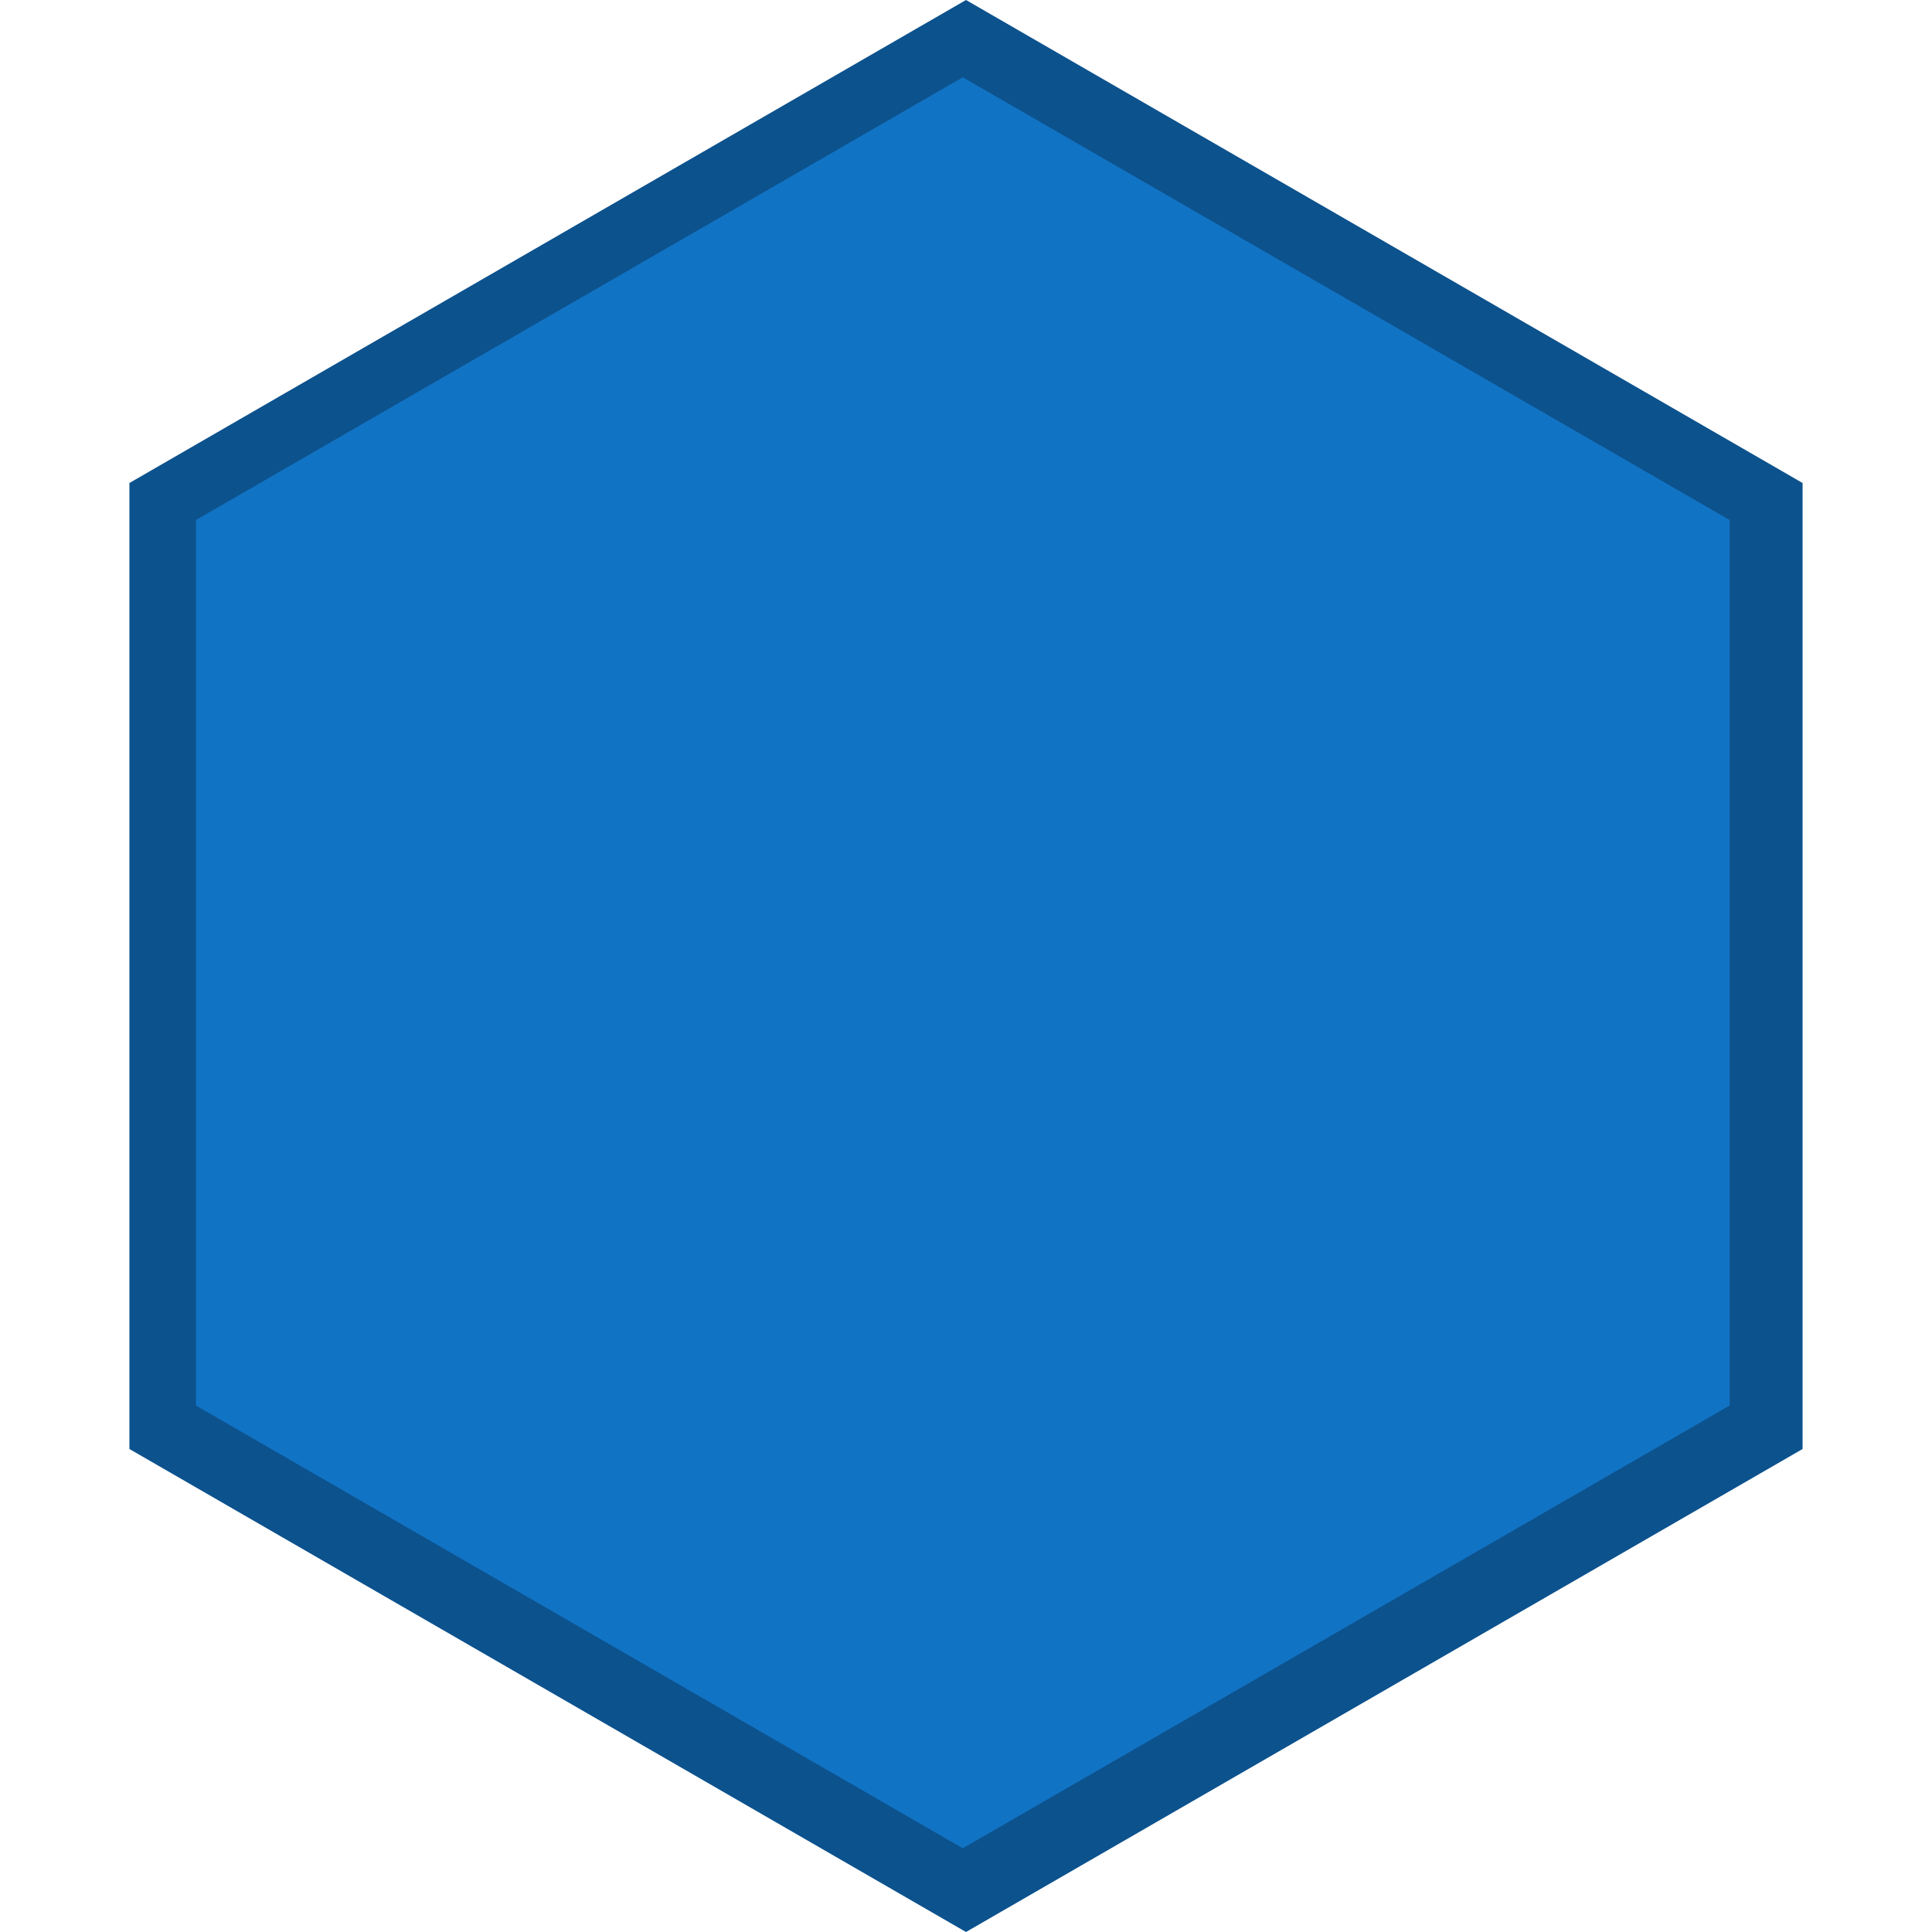
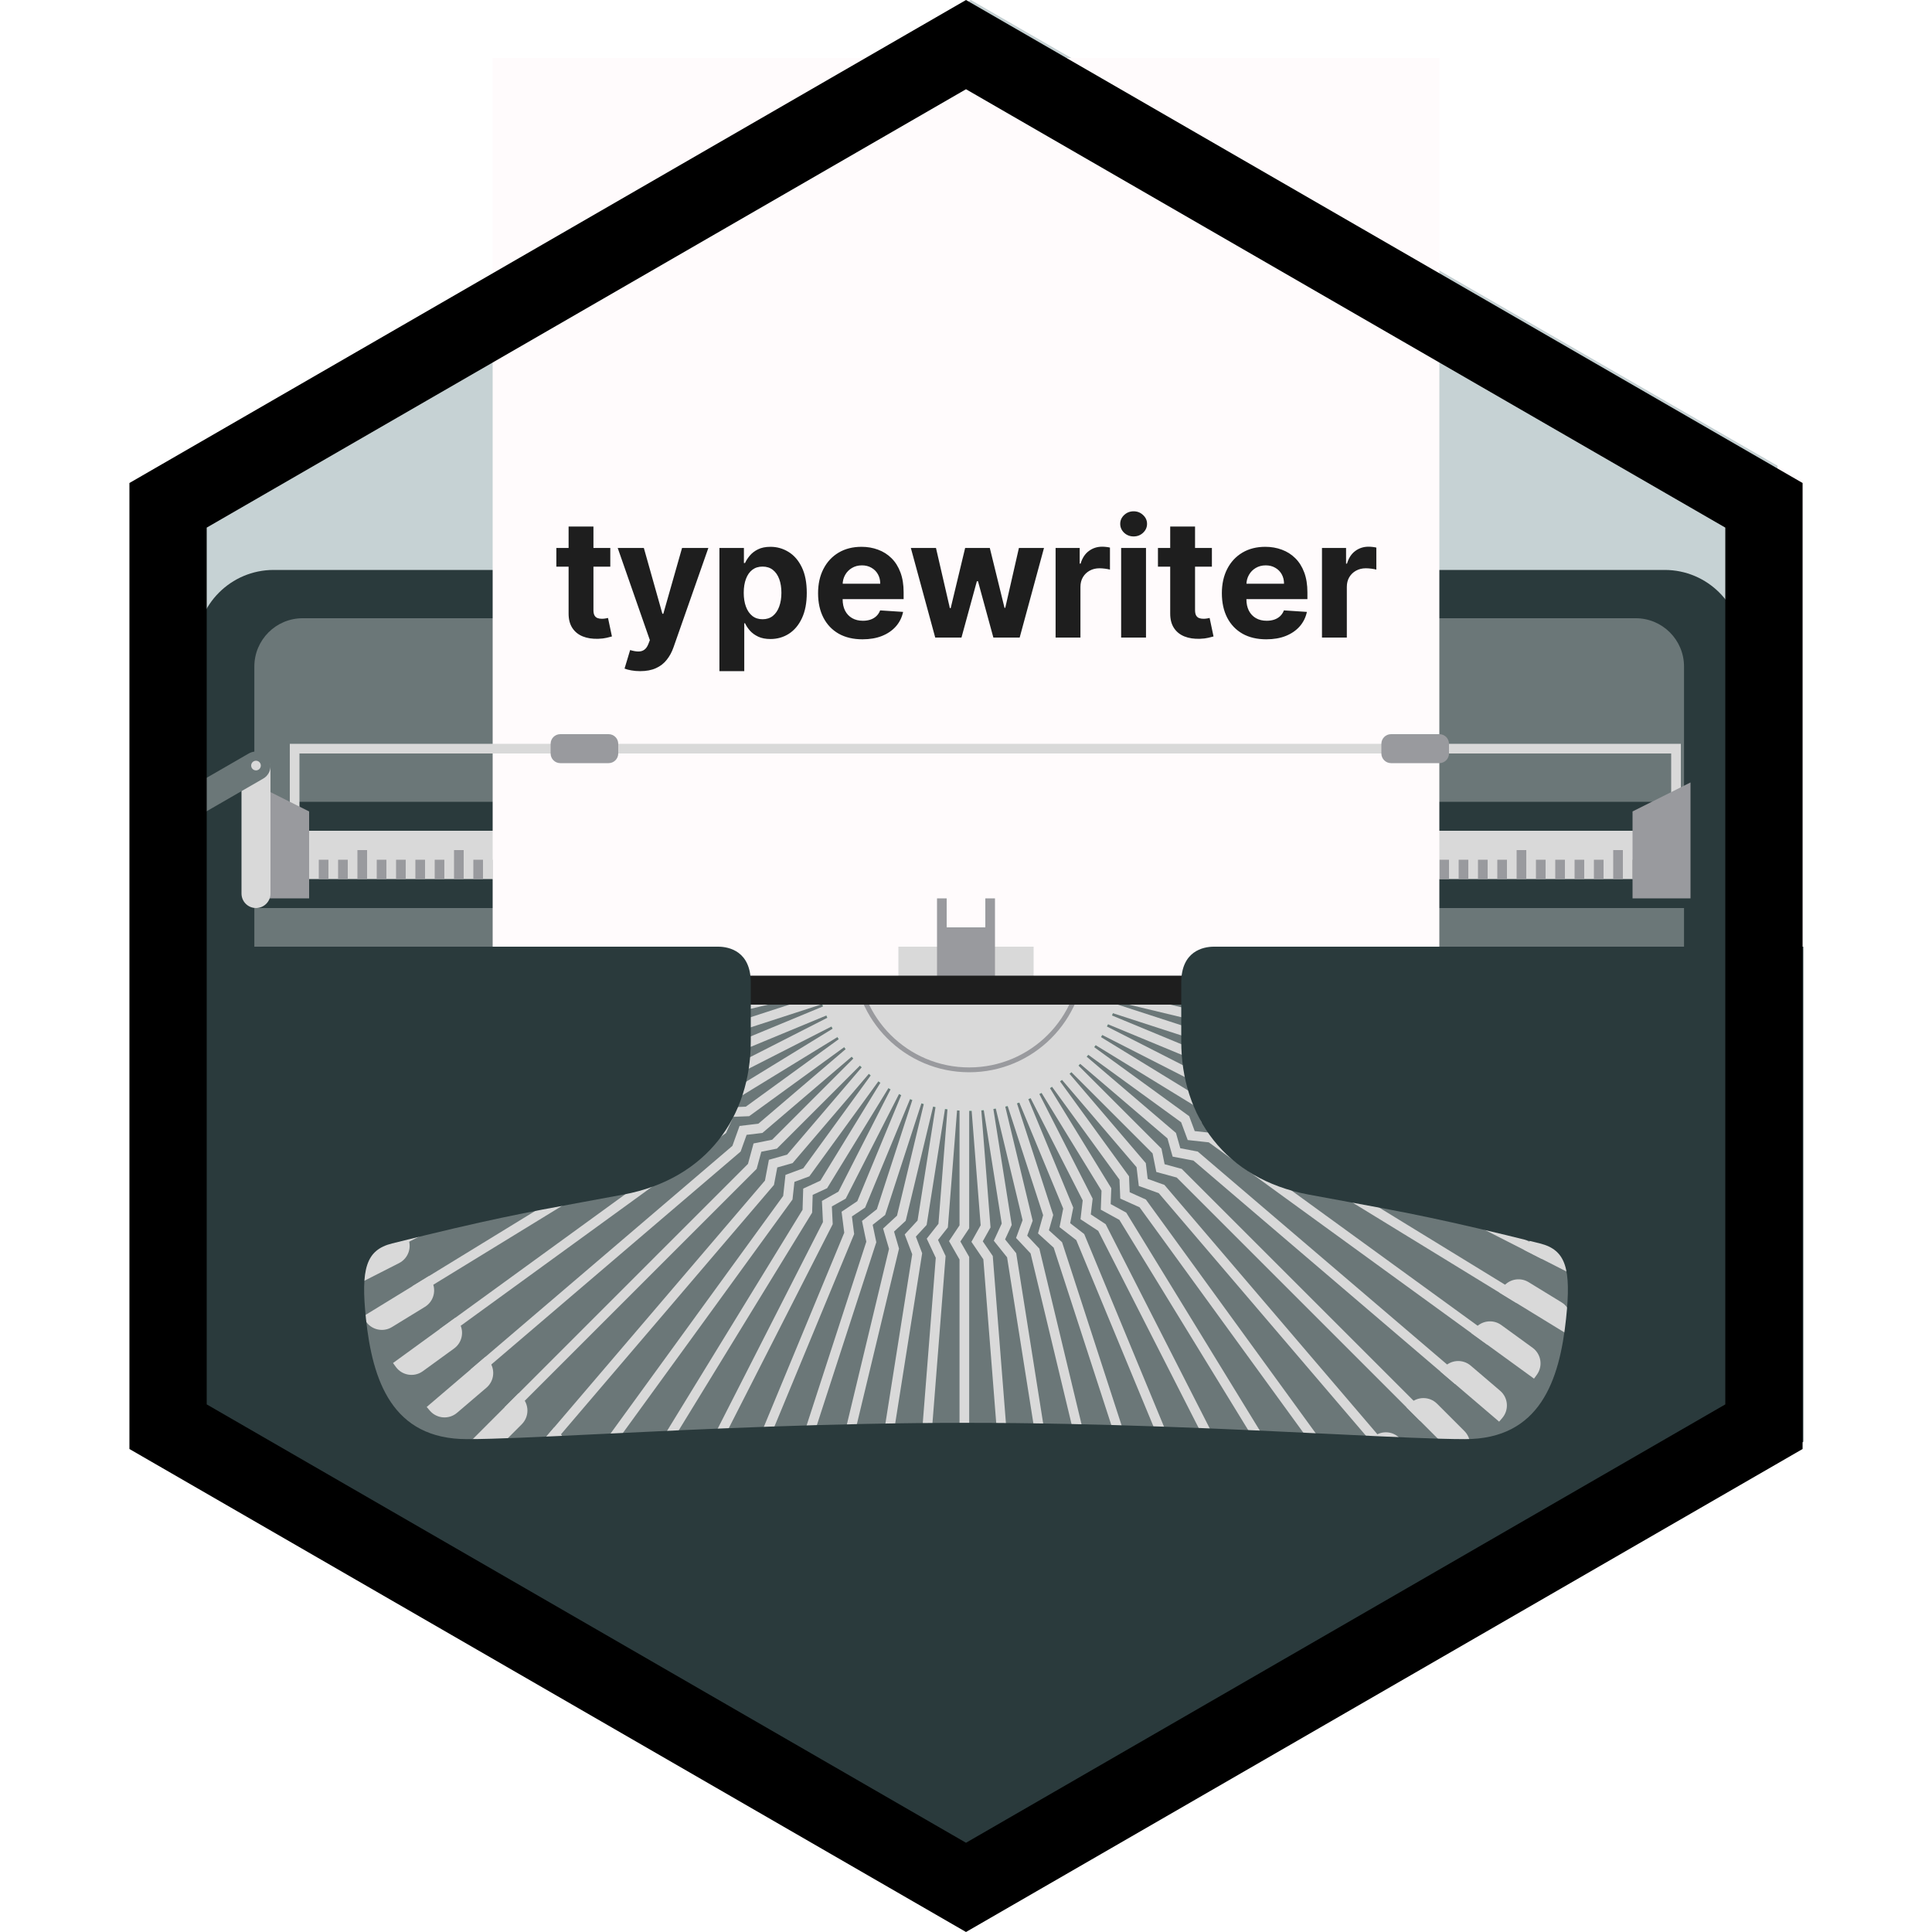
- <svg xmlns="http://www.w3.org/2000/svg" width="300" height="300" viewBox="0 0 300 300" fill="none">
-   <path d="M150 0L279.904 75V225L150 300L20.096 225V75L150 0Z" fill="#0C528D" />
-   <path d="M149.5 12L268.578 80.75V218.25L149.5 287L30.422 218.25V80.75L149.5 12Z" fill="#1173C4" />
+ <svg xmlns="http://www.w3.org/2000/svg" width="200" height="200" viewBox="0 0 200 200" fill="none">
+   <path d="M100.5 0L186.67 49.75V149.25L100.5 199L14.331 149.25V49.75L100.5 0Z" fill="#FFFBFC" />
+   <path d="M26 105C26 102.239 28.239 100 31 100H169C171.761 100 174 102.239 174 105V154H26V105Z" fill="#6B7778" />
+   <path fill-rule="evenodd" clip-rule="evenodd" d="M184 48.209V67H14.33V49.75L100.5 0L184 48.209Z" fill="#C6D2D4" />
+   <circle cx="100.33" cy="99" r="16" fill="#2AAD72" />
+   <path d="M167.33 99.5H154.33H147.83H146.33H144.58H141.33H134.83H131.58L129.83 100.5L128.33 99.5H115.33" stroke="#D9D9D9" />
+   <path d="M171.33 97.5C172.435 97.5 173.33 98.395 173.33 99.5V100H165.33V99.5C165.33 98.395 166.226 97.5 167.33 97.5H171.33Z" fill="#D9D9D9" />
+   <path d="M167.084 104.755L154.124 103.735L147.644 103.225L146.149 103.108L144.404 102.97L141.164 102.715L134.684 102.205L131.444 101.95L129.621 102.81L128.204 101.695L115.244 100.675" stroke="#D9D9D9" />
+   <path d="M171.229 103.075C172.33 103.162 173.152 104.125 173.066 105.226L173.027 105.724L165.051 105.097L165.09 104.598C165.177 103.497 166.14 102.675 167.241 102.761L171.229 103.075Z" fill="#D9D9D9" />
+   <path d="M166.427 109.975L153.587 107.941L147.167 106.925L145.685 106.69L143.957 106.416L140.747 105.908L134.327 104.891L131.117 104.382L129.232 105.096L127.907 103.874L115.067 101.84" stroke="#D9D9D9" />
+   <path d="M170.691 108.625C171.782 108.798 172.526 109.823 172.353 110.914L172.275 111.407L164.373 110.156L164.452 109.662C164.624 108.571 165.649 107.827 166.74 108L170.691 108.625Z" fill="#D9D9D9" />
+   <path d="M165.362 115.127L152.721 112.092L146.401 110.575L144.943 110.225L143.241 109.816L140.081 109.057L133.76 107.54L130.6 106.781L128.665 107.345L127.44 106.023L114.799 102.988" stroke="#D9D9D9" />
+   <path d="M169.718 114.116C170.792 114.374 171.454 115.454 171.196 116.528L171.079 117.014L163.301 115.146L163.417 114.66C163.675 113.586 164.755 112.924 165.829 113.182L169.718 114.116Z" fill="#D9D9D9" />
+   <path d="M163.896 120.18L151.533 116.162L145.351 114.154L143.924 113.69L142.26 113.149L139.169 112.145L132.987 110.137L129.896 109.132L127.923 109.543L126.805 108.128L114.442 104.111" stroke="#D9D9D9" />
+   <path d="M168.319 119.514C169.369 119.855 169.944 120.983 169.603 122.034L169.448 122.509L161.84 120.037L161.994 119.562C162.336 118.511 163.464 117.936 164.514 118.277L168.319 119.514Z" fill="#D9D9D9" />
+   <path d="M162.039 125.102L150.029 120.127L144.023 117.639L142.638 117.065L141.021 116.396L138.018 115.152L132.013 112.664L129.01 111.421L127.011 111.675L126.008 110.177L113.997 105.202" stroke="#D9D9D9" />
+   <path d="M166.5 124.785C167.52 125.207 168.005 126.377 167.582 127.398L167.391 127.86L160 124.798L160.191 124.336C160.614 123.316 161.784 122.831 162.804 123.254L166.5 124.785Z" fill="#D9D9D9" />
+   <path d="M159.801 129.863L148.218 123.961L142.426 121.01L141.09 120.329L139.53 119.535L136.635 118.059L130.843 115.108L127.947 113.633L125.934 113.729L125.052 112.157L113.468 106.255" stroke="#D9D9D9" />
+   <path d="M164.273 129.897C165.257 130.398 165.648 131.603 165.147 132.587L164.92 133.032L157.792 129.4L158.019 128.955C158.52 127.971 159.724 127.579 160.709 128.081L164.273 129.897Z" fill="#D9D9D9" />
+   <path d="M157.195 134.434L146.111 127.641L140.569 124.245L139.29 123.461L137.798 122.547L135.027 120.849L129.485 117.452L126.713 115.754L124.699 115.693L123.942 114.056L112.858 107.264" stroke="#D9D9D9" />
+   <path d="M161.651 134.818C162.593 135.396 162.889 136.627 162.311 137.569L162.05 137.995L155.229 133.815L155.49 133.389C156.067 132.447 157.299 132.151 158.241 132.728L161.651 134.818Z" fill="#D9D9D9" />
+   <path d="M154.24 138.786L143.723 131.145L138.464 127.324L137.251 126.443L135.835 125.414L133.206 123.504L127.947 119.683L125.318 117.773L123.314 117.553L122.689 115.863L112.171 108.221" stroke="#D9D9D9" />
+   <path d="M158.651 139.519C159.545 140.168 159.743 141.419 159.094 142.313L158.8 142.717L152.328 138.015L152.622 137.611C153.271 136.717 154.522 136.519 155.415 137.168L158.651 139.519Z" fill="#D9D9D9" />
+   <path d="M150.952 142.893L141.067 134.45L136.124 130.229L134.984 129.255L133.653 128.118L131.182 126.008L126.239 121.786L123.768 119.675L121.787 119.299L121.296 117.565L111.411 109.122" stroke="#D9D9D9" />
+   <path d="M155.293 143.97C156.133 144.688 156.232 145.95 155.515 146.79L155.19 147.17L149.107 141.974L149.431 141.594C150.149 140.754 151.411 140.655 152.251 141.372L155.293 143.97Z" fill="#D9D9D9" />
+   <path d="M147.354 146.73L138.161 137.537L133.565 132.941L132.504 131.88L131.267 130.643L128.969 128.345L124.373 123.749L122.074 121.451L120.13 120.92L119.776 119.153L110.584 109.96" stroke="#D9D9D9" />
+   <path d="M151.596 148.144C152.377 148.925 152.377 150.191 151.596 150.972L151.242 151.326L145.585 145.669L145.939 145.315C146.72 144.534 147.986 144.534 148.767 145.315L151.596 148.144Z" fill="#D9D9D9" />
+   <path d="M143.464 150.272L135.021 140.387L130.8 135.444L129.825 134.303L128.689 132.973L126.578 130.501L122.357 125.559L120.246 123.087L118.349 122.406L118.135 120.616L109.693 110.731" stroke="#D9D9D9" />
+   <path d="M147.582 152.015C148.299 152.855 148.2 154.117 147.36 154.834L146.98 155.159L141.784 149.076L142.164 148.751C143.004 148.034 144.267 148.133 144.984 148.973L147.582 152.015Z" fill="#D9D9D9" />
+   <path d="M139.308 153.498L131.666 142.981L127.846 137.722L126.964 136.509L125.936 135.093L124.025 132.464L120.205 127.205L118.294 124.576L116.457 123.748L116.384 121.946L108.743 111.429" stroke="#D9D9D9" />
+   <path d="M143.277 155.558C143.926 156.452 143.728 157.703 142.834 158.352L142.43 158.646L137.727 152.174L138.132 151.88C139.025 151.231 140.276 151.429 140.925 152.322L143.277 155.558Z" fill="#D9D9D9" />
+   <path d="M134.912 156.388L128.12 145.304L124.723 139.762L123.94 138.483L123.025 136.991L121.327 134.219L117.931 128.677L116.233 125.906L114.466 124.937L114.535 123.135L107.742 112.051" stroke="#D9D9D9" />
+   <path d="M138.707 158.754C139.284 159.696 138.988 160.927 138.047 161.504L137.62 161.765L133.44 154.944L133.867 154.683C134.808 154.106 136.04 154.401 136.617 155.343L138.707 158.754Z" fill="#D9D9D9" />
+   <path d="M130.302 158.924L124.4 147.341L121.449 141.55L120.768 140.213L119.973 138.654L118.498 135.758L115.547 129.967L114.072 127.071L112.386 125.966L112.596 124.175L106.694 112.592" stroke="#D9D9D9" />
+   <path d="M133.9 161.581C134.401 162.565 134.01 163.769 133.026 164.271L132.58 164.498L128.948 157.369L129.394 157.142C130.378 156.641 131.582 157.032 132.084 158.017L133.9 161.581Z" fill="#D9D9D9" />
+   <path d="M125.508 161.091L120.533 149.081L118.045 143.076L117.471 141.69L116.802 140.073L115.558 137.07L113.071 131.065L111.827 128.063L110.233 126.828L110.583 125.06L105.608 113.049" stroke="#D9D9D9" />
+   <path d="M128.886 164.021C129.309 165.042 128.824 166.212 127.804 166.635L127.342 166.826L124.28 159.435L124.742 159.243C125.763 158.821 126.933 159.305 127.355 160.326L128.886 164.021Z" fill="#D9D9D9" />
+   <path d="M120.559 162.875L116.541 150.512L114.533 144.33L114.069 142.903L113.528 141.239L112.524 138.148L110.516 131.966L109.511 128.875L108.019 127.52L108.507 125.784L104.49 113.42" stroke="#D9D9D9" />
+   <path d="M123.696 166.062C124.038 167.112 123.463 168.24 122.412 168.582L121.937 168.736L119.465 161.128L119.94 160.973C120.991 160.632 122.119 161.207 122.46 162.257L123.696 166.062Z" fill="#D9D9D9" />
+   <path d="M115.484 164.265L112.45 151.625L110.932 145.304L110.582 143.846L110.173 142.144L109.415 138.984L107.897 132.663L107.139 129.503L105.758 128.035L106.38 126.343L103.345 113.702" stroke="#D9D9D9" />
+   <path d="M118.363 167.688C118.621 168.762 117.959 169.842 116.885 170.1L116.399 170.216L114.532 162.437L115.018 162.321C116.092 162.063 117.172 162.725 117.429 163.799L118.363 167.688Z" fill="#D9D9D9" />
+   <path d="M110.317 165.253L108.284 152.413L107.267 145.993L107.032 144.512L106.758 142.783L106.25 139.573L105.233 133.153L104.725 129.943L103.463 128.371L104.216 126.733L102.183 113.894" stroke="#D9D9D9" />
+   <path d="M112.919 168.891C113.091 169.982 112.347 171.007 111.256 171.179L110.762 171.258L109.511 163.356L110.005 163.278C111.096 163.105 112.12 163.849 112.293 164.94L112.919 168.891Z" fill="#D9D9D9" />
+   <path d="M105.088 165.833L104.068 152.873L103.558 146.393L103.44 144.897L103.303 143.153L103.048 139.913L102.538 133.433L102.283 130.193L101.149 128.527L102.028 126.953L101.008 113.993" stroke="#D9D9D9" />
+   <path d="M107.396 169.663C107.482 170.765 106.66 171.727 105.559 171.814L105.06 171.853L104.433 163.878L104.931 163.839C106.032 163.752 106.995 164.575 107.082 165.676L107.396 169.663Z" fill="#D9D9D9" />
+   <path d="M99.83 166V153V146.5V145V143.25V140V133.5V130.25L98.83 128.5L99.83 127V114" stroke="#D9D9D9" />
+   <path d="M101.83 170C101.83 171.105 100.935 172 99.83 172H99.33V164H99.83C100.935 164 101.83 164.895 101.83 166V170Z" fill="#D9D9D9" />
+   <path d="M94.575 165.754L95.595 152.794L96.105 146.314L96.223 144.819L96.36 143.074L96.615 139.834L97.125 133.354L97.38 130.114L96.52 128.291L97.635 126.874L98.655 113.915" stroke="#D9D9D9" />
+   <path d="M96.255 169.899C96.168 171 95.205 171.822 94.104 171.736L93.605 171.697L94.233 163.721L94.731 163.76C95.833 163.847 96.655 164.81 96.568 165.911L96.255 169.899Z" fill="#D9D9D9" />
+   <path d="M89.355 165.097L91.388 152.257L92.405 145.837L92.64 144.355L92.913 142.627L93.422 139.417L94.439 132.997L94.947 129.787L94.233 127.902L95.455 126.577L97.489 113.737" stroke="#D9D9D9" />
+   <path d="M90.704 169.361C90.532 170.452 89.507 171.196 88.416 171.023L87.922 170.945L89.174 163.043L89.668 163.122C90.759 163.294 91.503 164.319 91.33 165.41L90.704 169.361Z" fill="#D9D9D9" />
+   <path d="M84.203 164.032L87.238 151.391L88.755 145.071L89.106 143.612L89.514 141.911L90.273 138.751L91.79 132.43L92.549 129.27L91.985 127.335L93.308 126.11L96.342 113.469" stroke="#D9D9D9" />
+   <path d="M85.214 168.389C84.956 169.463 83.876 170.124 82.802 169.866L82.316 169.75L84.184 161.971L84.67 162.087C85.744 162.345 86.406 163.425 86.148 164.499L85.214 168.389Z" fill="#D9D9D9" />
+   <path d="M79.15 162.566L83.168 150.203L85.176 144.021L85.64 142.594L86.18 140.93L87.185 137.839L89.193 131.657L90.198 128.566L89.787 126.593L91.202 125.475L95.219 113.111" stroke="#D9D9D9" />
+   <path d="M79.816 166.989C79.475 168.039 78.347 168.614 77.296 168.273L76.821 168.118L79.293 160.51L79.768 160.664C80.819 161.005 81.394 162.134 81.052 163.184L79.816 166.989Z" fill="#D9D9D9" />
+   <path d="M74.228 160.709L79.203 148.698L81.691 142.693L82.265 141.307L82.935 139.69L84.178 136.688L86.666 130.683L87.909 127.68L87.655 125.681L89.153 124.677L94.128 112.667" stroke="#D9D9D9" />
+   <path d="M74.546 165.17C74.123 166.19 72.953 166.675 71.933 166.252L71.471 166.061L74.532 158.67L74.994 158.861C76.014 159.284 76.499 160.454 76.076 161.474L74.546 165.17Z" fill="#D9D9D9" />
+   <path d="M69.467 158.47L75.369 146.887L78.32 141.096L79.001 139.759L79.795 138.2L81.271 135.304L84.222 129.513L85.697 126.617L85.6 124.604L87.172 123.721L93.074 112.138" stroke="#D9D9D9" />
+   <path d="M69.433 162.942C68.932 163.927 67.728 164.318 66.743 163.816L66.298 163.589L69.93 156.461L70.375 156.688C71.359 157.19 71.751 158.394 71.249 159.378L69.433 162.942Z" fill="#D9D9D9" />
+   <path d="M64.897 155.866L71.689 144.781L75.085 139.239L75.869 137.96L76.783 136.468L78.481 133.697L81.878 128.155L83.576 125.384L83.638 123.369L85.274 122.613L92.066 111.528" stroke="#D9D9D9" />
+   <path d="M64.512 160.321C63.935 161.263 62.703 161.559 61.761 160.981L61.335 160.72L65.515 153.899L65.942 154.16C66.883 154.738 67.179 155.969 66.602 156.911L64.512 160.321Z" fill="#D9D9D9" />
+   <path d="M60.544 152.91L68.185 142.393L72.006 137.134L72.887 135.921L73.916 134.505L75.826 131.876L79.647 126.617L81.557 123.988L81.777 121.984L83.468 121.359L91.109 110.841" stroke="#D9D9D9" />
+   <path d="M59.81 157.322C59.161 158.216 57.91 158.414 57.017 157.764L56.612 157.47L61.315 150.998L61.719 151.292C62.613 151.941 62.811 153.192 62.161 154.086L59.81 157.322Z" fill="#D9D9D9" />
+   <path d="M56.437 149.623L64.879 139.737L69.101 134.795L70.075 133.654L71.212 132.323L73.322 129.852L77.544 124.909L79.654 122.438L80.03 120.458L81.765 119.967L90.208 110.081" stroke="#D9D9D9" />
+   <path d="M55.359 153.963C54.642 154.803 53.38 154.902 52.54 154.185L52.16 153.86L57.355 147.777L57.735 148.102C58.575 148.819 58.675 150.082 57.957 150.921L55.359 153.963Z" fill="#D9D9D9" />
+   <path d="M52.6 146.023L61.792 136.83L66.388 132.234L67.449 131.173L68.686 129.936L70.984 127.638L75.581 123.042L77.879 120.744L78.409 118.799L80.177 118.445L89.369 109.253" stroke="#D9D9D9" />
+   <path d="M51.186 150.265C50.405 151.046 49.138 151.046 48.357 150.265L48.004 149.912L53.661 144.255L54.014 144.608C54.795 145.389 54.795 146.656 54.014 147.437L51.186 150.265Z" fill="#D9D9D9" />
+   <path d="M49.059 142.133L58.944 133.69L63.886 129.469L65.027 128.494L66.358 127.358L68.829 125.247L73.772 121.026L76.243 118.915L76.924 117.018L78.714 116.804L88.6 108.361" stroke="#D9D9D9" />
+   <path d="M47.316 146.251C46.476 146.969 45.213 146.869 44.496 146.029L44.171 145.649L50.255 140.454L50.579 140.834C51.297 141.674 51.197 142.936 50.357 143.654L47.316 146.251Z" fill="#D9D9D9" />
+   <path d="M45.832 137.977L56.349 130.336L61.608 126.515L62.821 125.634L64.237 124.605L66.867 122.695L72.125 118.874L74.754 116.964L75.582 115.126L77.384 115.053L87.901 107.412" stroke="#D9D9D9" />
+   <path d="M43.771 141.946C42.878 142.596 41.627 142.397 40.978 141.504L40.684 141.099L47.156 136.397L47.45 136.802C48.099 137.695 47.901 138.946 47.007 139.595L43.771 141.946Z" fill="#D9D9D9" />
+   <path d="M42.942 133.581L54.027 126.789L59.569 123.392L60.848 122.609L62.34 121.694L65.111 119.996L70.653 116.6L73.424 114.902L74.394 113.135L76.195 113.204L87.28 106.411" stroke="#D9D9D9" />
+   <path d="M40.576 137.376C39.635 137.954 38.403 137.658 37.826 136.716L37.565 136.29L44.386 132.11L44.647 132.536C45.224 133.478 44.929 134.709 43.987 135.286L40.576 137.376Z" fill="#D9D9D9" />
+   <path d="M40.406 128.972L51.989 123.07L57.781 120.119L59.117 119.438L60.677 118.644L63.572 117.168L69.364 114.217L72.26 112.742L73.365 111.056L75.156 111.266L86.739 105.364" stroke="#D9D9D9" />
+   <path d="M37.75 132.57C36.766 133.071 35.561 132.68 35.06 131.696L34.833 131.25L41.961 127.618L42.188 128.064C42.689 129.048 42.298 130.252 41.314 130.754L37.75 132.57Z" fill="#D9D9D9" />
+   <path d="M38.239 124.178L50.25 119.203L56.255 116.716L57.641 116.142L59.258 115.472L62.26 114.228L68.265 111.741L71.268 110.497L72.502 108.903L74.271 109.253L86.281 104.278" stroke="#D9D9D9" />
+   <path d="M35.309 127.556C34.288 127.979 33.118 127.495 32.696 126.474L32.504 126.012L39.895 122.951L40.087 123.413C40.509 124.433 40.025 125.603 39.004 126.026L35.309 127.556Z" fill="#D9D9D9" />
+   <path d="M36.454 119.229L48.818 115.211L55 113.203L56.426 112.739L58.091 112.199L61.182 111.194L67.363 109.186L70.454 108.181L71.81 106.689L73.545 107.177L85.909 103.16" stroke="#D9D9D9" />
+   <path d="M33.268 122.367C32.218 122.708 31.09 122.133 30.748 121.083L30.594 120.607L38.202 118.135L38.357 118.611C38.698 119.661 38.123 120.789 37.073 121.131L33.268 122.367Z" fill="#D9D9D9" />
+   <path d="M35.065 114.155L47.705 111.12L54.026 109.602L55.484 109.252L57.186 108.844L60.346 108.085L66.666 106.568L69.827 105.809L71.295 104.428L72.987 105.05L85.628 102.015" stroke="#D9D9D9" />
+   <path d="M31.642 117.033C30.568 117.291 29.488 116.629 29.23 115.555L29.114 115.069L36.893 113.202L37.009 113.688C37.267 114.762 36.605 115.841 35.532 116.099L31.642 117.033Z" fill="#D9D9D9" />
+   <path d="M34.077 108.987L46.917 106.954L53.337 105.937L54.819 105.702L56.547 105.428L59.757 104.92L66.177 103.903L69.387 103.395L70.959 102.133L72.597 102.886L85.437 100.853" stroke="#D9D9D9" />
+   <path d="M30.439 111.588C29.348 111.761 28.324 111.017 28.151 109.926L28.073 109.432L35.974 108.181L36.053 108.674C36.225 109.765 35.481 110.79 34.39 110.963L30.439 111.588Z" fill="#D9D9D9" />
+   <path d="M33.497 103.758L46.457 102.738L52.937 102.228L54.432 102.111L56.177 101.973L59.417 101.718L65.897 101.208L69.137 100.953L70.803 99.819L72.377 100.698L85.337 99.678" stroke="#D9D9D9" />
+   <path d="M29.667 106.066C28.566 106.153 27.603 105.33 27.516 104.229L27.477 103.731L35.452 103.103L35.491 103.601C35.578 104.703 34.755 105.665 33.654 105.752L29.667 106.066Z" fill="#D9D9D9" />
+   <path d="M33.33 98.5H46.33H52.83H54.33H56.08H59.33L65.83 98.5H69.08L70.83 97.5L72.33 98.5H85.33" stroke="#D9D9D9" />
+   <path d="M29.33 100.5C28.226 100.5 27.33 99.605 27.33 98.5V98H35.33V98.5C35.33 99.605 34.435 100.5 33.33 100.5H29.33Z" fill="#D9D9D9" />
+   <path d="M20.33 67C20.33 62.582 23.912 59 28.33 59H172.33C176.748 59 180.33 62.582 180.33 67V104H20.33V67Z" fill="#2A3A3C" />
+   <path d="M26.33 69C26.33 66.239 28.569 64 31.33 64H169.33C172.092 64 174.33 66.239 174.33 69V83H26.33V69Z" fill="#6B7778" />
+   <rect x="26.33" y="94" width="148" height="4" fill="#6B7778" />
+   <circle cx="100.33" cy="99" r="16" fill="#D9D9D9" />
+   <circle cx="100.33" cy="99" r="11.75" stroke="#999A9E" stroke-width="0.5" />
+   <rect x="26" y="86" width="148" height="5" fill="#D9D9D9" />
+   <rect x="31" y="89" width="1" height="2" fill="#999A9E" />
+   <rect x="33" y="89" width="1" height="2" fill="#999A9E" />
+   <rect x="35" y="89" width="1" height="2" fill="#999A9E" />
+   <rect x="39" y="89" width="1" height="2" fill="#999A9E" />
+   <rect x="47" y="88" width="1" height="3" fill="#999A9E" />
+   <rect x="41" y="89" width="1" height="2" fill="#999A9E" />
+   <rect x="43" y="89" width="1" height="2" fill="#999A9E" />
+   <rect x="45" y="89" width="1" height="2" fill="#999A9E" />
+   <rect x="49" y="89" width="1" height="2" fill="#999A9E" />
+   <rect x="57" y="88" width="1" height="3" fill="#999A9E" />
+   <rect x="51" y="89" width="1" height="2" fill="#999A9E" />
+   <rect x="53" y="89" width="1" height="2" fill="#999A9E" />
+   <rect x="55" y="89" width="1" height="2" fill="#999A9E" />
+   <rect x="59" y="89" width="1" height="2" fill="#999A9E" />
+   <rect x="67" y="88" width="1" height="3" fill="#999A9E" />
+   <rect x="61" y="89" width="1" height="2" fill="#999A9E" />
+   <rect x="63" y="89" width="1" height="2" fill="#999A9E" />
+   <rect x="65" y="89" width="1" height="2" fill="#999A9E" />
+   <rect x="69" y="89" width="1" height="2" fill="#999A9E" />
+   <rect x="77" y="88" width="1" height="3" fill="#999A9E" />
+   <rect x="71" y="89" width="1" height="2" fill="#999A9E" />
+   <rect x="73" y="89" width="1" height="2" fill="#999A9E" />
+   <rect x="75" y="89" width="1" height="2" fill="#999A9E" />
+   <rect x="79" y="89" width="1" height="2" fill="#999A9E" />
+   <rect x="87" y="88" width="1" height="3" fill="#999A9E" />
+   <rect x="81" y="89" width="1" height="2" fill="#999A9E" />
+   <rect x="83" y="89" width="1" height="2" fill="#999A9E" />
+   <rect x="85" y="89" width="1" height="2" fill="#999A9E" />
+   <rect x="89" y="89" width="1" height="2" fill="#999A9E" />
+   <rect x="97" y="88" width="1" height="3" fill="#999A9E" />
+   <rect x="91" y="89" width="1" height="2" fill="#999A9E" />
+   <rect x="93" y="89" width="1" height="2" fill="#999A9E" />
+   <rect x="95" y="89" width="1" height="2" fill="#999A9E" />
+   <rect x="99" y="89" width="1" height="2" fill="#999A9E" />
+   <rect x="107" y="88" width="1" height="3" fill="#999A9E" />
+   <rect x="101" y="89" width="1" height="2" fill="#999A9E" />
+   <rect x="103" y="89" width="1" height="2" fill="#999A9E" />
+   <rect x="105" y="89" width="1" height="2" fill="#999A9E" />
+   <rect x="109" y="89" width="1" height="2" fill="#999A9E" />
+   <rect x="117" y="88" width="1" height="3" fill="#999A9E" />
+   <rect x="111" y="89" width="1" height="2" fill="#999A9E" />
+   <rect x="113" y="89" width="1" height="2" fill="#999A9E" />
+   <rect x="115" y="89" width="1" height="2" fill="#999A9E" />
+   <rect x="119" y="89" width="1" height="2" fill="#999A9E" />
+   <rect x="127" y="88" width="1" height="3" fill="#999A9E" />
+   <rect x="121" y="89" width="1" height="2" fill="#999A9E" />
+   <rect x="123" y="89" width="1" height="2" fill="#999A9E" />
+   <rect x="125" y="89" width="1" height="2" fill="#999A9E" />
+   <rect x="129" y="89" width="1" height="2" fill="#999A9E" />
+   <rect x="137" y="88" width="1" height="3" fill="#999A9E" />
+   <rect x="131" y="89" width="1" height="2" fill="#999A9E" />
+   <rect x="133" y="89" width="1" height="2" fill="#999A9E" />
+   <rect x="135" y="89" width="1" height="2" fill="#999A9E" />
+   <rect x="139" y="89" width="1" height="2" fill="#999A9E" />
+   <rect x="147" y="88" width="1" height="3" fill="#999A9E" />
+   <rect x="141" y="89" width="1" height="2" fill="#999A9E" />
+   <rect x="143" y="89" width="1" height="2" fill="#999A9E" />
+   <rect x="145" y="89" width="1" height="2" fill="#999A9E" />
+   <rect x="149" y="89" width="1" height="2" fill="#999A9E" />
+   <rect x="157" y="88" width="1" height="3" fill="#999A9E" />
+   <rect x="151" y="89" width="1" height="2" fill="#999A9E" />
+   <rect x="153" y="89" width="1" height="2" fill="#999A9E" />
+   <rect x="155" y="89" width="1" height="2" fill="#999A9E" />
+   <rect x="159" y="89" width="1" height="2" fill="#999A9E" />
+   <rect x="167" y="88" width="1" height="3" fill="#999A9E" />
+   <rect x="161" y="89" width="1" height="2" fill="#999A9E" />
+   <rect x="163" y="89" width="1" height="2" fill="#999A9E" />
+   <rect x="165" y="89" width="1" height="2" fill="#999A9E" />
+   <rect x="169" y="89" width="1" height="2" fill="#999A9E" />
+   <rect x="37" y="88" width="1" height="3" fill="#999A9E" />
+   <rect x="29" y="89" width="1" height="2" fill="#999A9E" />
+   <rect x="51" y="6" width="98" height="96" fill="#FFFBFC" />
+   <rect x="93" y="98" width="14" height="4" fill="#D9D9D9" />
+   <path fill-rule="evenodd" clip-rule="evenodd" d="M97 93H98V96H102V93H103V96V98V103H97V98V96V93Z" fill="#999A9E" />
+   <rect x="72.33" y="101" width="54" height="3" fill="#1E1E1E" />
+   <path fill-rule="evenodd" clip-rule="evenodd" d="M186.675 98V149.25L100.505 199L14.336 149.25V98H21.001H28.001H68.877H74.343C75.469 98 77.72 98.473 77.72 101.714V107.791C77.72 115.556 73.196 122.038 64.553 123.658C63.015 123.946 61.651 124.196 60.378 124.429C54.497 125.506 50.574 126.224 40.583 128.722C37.882 129.397 37.342 131.356 37.882 136.487C38.557 142.902 40.583 148.979 48.347 148.979C51.23 148.979 56.02 148.746 62.043 148.454C72.246 147.958 85.99 147.291 100.001 147.291C114.012 147.291 127.756 147.958 137.96 148.454C143.983 148.746 148.773 148.979 151.655 148.979C159.42 148.979 161.445 142.902 162.121 136.487C162.661 131.356 162.121 129.397 159.42 128.722C149.428 126.224 145.506 125.506 139.625 124.429C138.352 124.196 136.987 123.946 135.45 123.658C126.807 122.038 122.283 115.556 122.283 107.791V101.714C122.283 98.473 124.534 98 125.66 98H131.125H169.001H179.001H186.675Z" fill="#2A3A3C" />
+   <path d="M63.178 56.727V58.659H57.593V56.727H63.178ZM58.861 54.506H61.433V63.151C61.433 63.388 61.469 63.573 61.541 63.706C61.614 63.835 61.715 63.925 61.843 63.978C61.976 64.03 62.129 64.056 62.302 64.056C62.423 64.056 62.544 64.046 62.664 64.026C62.785 64.002 62.878 63.984 62.942 63.972L63.347 65.885C63.218 65.925 63.037 65.972 62.803 66.024C62.57 66.081 62.286 66.115 61.952 66.127C61.332 66.151 60.789 66.068 60.322 65.879C59.859 65.69 59.499 65.396 59.242 64.998C58.984 64.599 58.857 64.096 58.861 63.489V54.506ZM66.27 69.477C65.945 69.477 65.639 69.451 65.353 69.399C65.071 69.35 64.838 69.288 64.653 69.212L65.232 67.292C65.534 67.385 65.806 67.435 66.047 67.443C66.293 67.451 66.504 67.394 66.681 67.274C66.862 67.153 67.009 66.948 67.122 66.658L67.273 66.266L63.946 56.727H66.651L68.571 63.537H68.667L70.605 56.727H73.328L69.724 67.002C69.551 67.501 69.315 67.936 69.017 68.306C68.724 68.68 68.351 68.968 67.9 69.169C67.45 69.375 66.906 69.477 66.27 69.477ZM74.474 69.477V56.727H77.009V58.285H77.124C77.237 58.035 77.4 57.782 77.613 57.524C77.83 57.263 78.112 57.045 78.458 56.872C78.808 56.695 79.243 56.606 79.762 56.606C80.438 56.606 81.062 56.784 81.633 57.138C82.205 57.488 82.662 58.017 83.004 58.725C83.346 59.43 83.517 60.313 83.517 61.376C83.517 62.41 83.35 63.283 83.016 63.996C82.686 64.704 82.235 65.241 81.664 65.608C81.096 65.97 80.46 66.151 79.756 66.151C79.257 66.151 78.832 66.068 78.482 65.903C78.136 65.738 77.852 65.531 77.631 65.282C77.41 65.028 77.241 64.772 77.124 64.515H77.046V69.477H74.474ZM76.991 61.364C76.991 61.915 77.068 62.396 77.221 62.806C77.374 63.217 77.595 63.537 77.885 63.766C78.174 63.992 78.526 64.104 78.941 64.104C79.36 64.104 79.714 63.99 80.004 63.76C80.293 63.527 80.513 63.205 80.662 62.794C80.814 62.38 80.891 61.903 80.891 61.364C80.891 60.828 80.817 60.358 80.668 59.951C80.519 59.544 80.299 59.227 80.01 58.997C79.72 58.768 79.364 58.653 78.941 58.653C78.522 58.653 78.168 58.764 77.879 58.985C77.593 59.206 77.374 59.52 77.221 59.927C77.068 60.333 76.991 60.812 76.991 61.364ZM89.287 66.181C88.334 66.181 87.513 65.988 86.824 65.602C86.14 65.211 85.613 64.66 85.243 63.947C84.872 63.231 84.687 62.384 84.687 61.406C84.687 60.452 84.872 59.615 85.243 58.895C85.613 58.174 86.134 57.613 86.806 57.21C87.482 56.808 88.275 56.606 89.185 56.606C89.796 56.606 90.366 56.705 90.893 56.902C91.424 57.096 91.887 57.387 92.282 57.778C92.68 58.168 92.99 58.659 93.211 59.251C93.433 59.838 93.543 60.526 93.543 61.315V62.022H85.713V60.428H91.123C91.123 60.058 91.042 59.73 90.881 59.444C90.72 59.158 90.497 58.935 90.211 58.774C89.929 58.609 89.601 58.526 89.227 58.526C88.837 58.526 88.49 58.617 88.189 58.798C87.891 58.975 87.657 59.215 87.488 59.516C87.319 59.814 87.233 60.146 87.229 60.512V62.028C87.229 62.486 87.313 62.883 87.482 63.217C87.655 63.551 87.899 63.809 88.213 63.99C88.527 64.171 88.899 64.261 89.33 64.261C89.615 64.261 89.877 64.221 90.115 64.141C90.352 64.06 90.555 63.939 90.724 63.778C90.893 63.617 91.022 63.42 91.111 63.187L93.489 63.344C93.368 63.915 93.121 64.414 92.747 64.841C92.376 65.263 91.897 65.594 91.31 65.831C90.726 66.064 90.052 66.181 89.287 66.181ZM96.814 66L94.291 56.727H96.893L98.33 62.957H98.414L99.911 56.727H102.465L103.986 62.921H104.065L105.477 56.727H108.073L105.556 66H102.833L101.24 60.168H101.125L99.531 66H96.814ZM109.275 66V56.727H111.769V58.345H111.865C112.034 57.77 112.318 57.335 112.716 57.041C113.115 56.743 113.574 56.594 114.093 56.594C114.222 56.594 114.36 56.602 114.509 56.619C114.658 56.635 114.789 56.657 114.902 56.685V58.967C114.781 58.931 114.614 58.899 114.401 58.87C114.187 58.842 113.992 58.828 113.815 58.828C113.437 58.828 113.099 58.911 112.801 59.076C112.507 59.237 112.274 59.462 112.101 59.752C111.932 60.041 111.847 60.376 111.847 60.754V66H109.275ZM116.061 66V56.727H118.633V66H116.061ZM117.353 55.532C116.971 55.532 116.643 55.405 116.369 55.152C116.1 54.894 115.965 54.586 115.965 54.228C115.965 53.874 116.1 53.57 116.369 53.316C116.643 53.059 116.971 52.93 117.353 52.93C117.736 52.93 118.062 53.059 118.331 53.316C118.605 53.57 118.742 53.874 118.742 54.228C118.742 54.586 118.605 54.894 118.331 55.152C118.062 55.405 117.736 55.532 117.353 55.532ZM125.455 56.727V58.659H119.871V56.727H125.455ZM121.139 54.506H123.711V63.151C123.711 63.388 123.747 63.573 123.819 63.706C123.892 63.835 123.992 63.925 124.121 63.978C124.254 64.03 124.407 64.056 124.58 64.056C124.701 64.056 124.821 64.046 124.942 64.026C125.063 64.002 125.155 63.984 125.22 63.972L125.624 65.885C125.496 65.925 125.314 65.972 125.081 66.024C124.848 66.081 124.564 66.115 124.23 66.127C123.61 66.151 123.067 66.068 122.6 65.879C122.137 65.69 121.777 65.396 121.519 64.998C121.262 64.599 121.135 64.096 121.139 63.489V54.506ZM131.087 66.181C130.133 66.181 129.312 65.988 128.624 65.602C127.94 65.211 127.412 64.66 127.042 63.947C126.672 63.231 126.487 62.384 126.487 61.406C126.487 60.452 126.672 59.615 127.042 58.895C127.412 58.174 127.934 57.613 128.606 57.21C129.282 56.808 130.075 56.606 130.984 56.606C131.596 56.606 132.165 56.705 132.693 56.902C133.224 57.096 133.687 57.387 134.081 57.778C134.48 58.168 134.789 58.659 135.011 59.251C135.232 59.838 135.343 60.526 135.343 61.315V62.022H127.513V60.428H132.922C132.922 60.058 132.842 59.73 132.681 59.444C132.52 59.158 132.296 58.935 132.01 58.774C131.729 58.609 131.401 58.526 131.026 58.526C130.636 58.526 130.29 58.617 129.988 58.798C129.69 58.975 129.457 59.215 129.288 59.516C129.119 59.814 129.032 60.146 129.028 60.512V62.028C129.028 62.486 129.113 62.883 129.282 63.217C129.455 63.551 129.698 63.809 130.012 63.99C130.326 64.171 130.698 64.261 131.129 64.261C131.415 64.261 131.676 64.221 131.914 64.141C132.151 64.06 132.355 63.939 132.524 63.778C132.693 63.617 132.821 63.42 132.91 63.187L135.289 63.344C135.168 63.915 134.92 64.414 134.546 64.841C134.176 65.263 133.697 65.594 133.109 65.831C132.526 66.064 131.851 66.181 131.087 66.181ZM136.851 66V56.727H139.344V58.345H139.441C139.61 57.77 139.894 57.335 140.292 57.041C140.691 56.743 141.149 56.594 141.669 56.594C141.797 56.594 141.936 56.602 142.085 56.619C142.234 56.635 142.365 56.657 142.478 56.685V58.967C142.357 58.931 142.19 58.899 141.976 58.87C141.763 58.842 141.568 58.828 141.391 58.828C141.013 58.828 140.675 58.911 140.377 59.076C140.083 59.237 139.849 59.462 139.676 59.752C139.507 60.041 139.423 60.376 139.423 60.754V66H136.851Z" fill="#1E1E1E" />
+   <rect x="30" y="78" width="1" height="7" fill="#D9D9D9" />
+   <rect x="30" y="77" width="144" height="1" fill="#D9D9D9" />
+   <rect x="173" y="78" width="1" height="7" fill="#D9D9D9" />
+   <rect x="143" y="76" width="7" height="3" rx="1" fill="#999A9E" />
+   <rect x="57" y="76" width="7" height="3" rx="1" fill="#999A9E" />
+   <rect x="169" y="84" width="6" height="9" fill="#999A9E" />
+   <path d="M169 84L175 81V84H169Z" fill="#999A9E" />
+   <path d="M32 84L26 81V84H32Z" fill="#999A9E" />
+   <rect x="26" y="84" width="6" height="9" fill="#999A9E" />
+   <rect x="25" y="78" width="3" height="16" rx="1.5" fill="#D9D9D9" />
+   <rect x="27.051" y="77.25" width="3" height="13.461" rx="1.5" transform="rotate(60 27.0508 77.25)" fill="#6B7778" />
+   <circle cx="26.5" cy="79.25" r="0.5" fill="#D9D9D9" />
+   <path d="M17.398 52.309L100 4.619L182.603 52.309V147.691L100 195.381L17.398 147.691V52.309Z" stroke="black" stroke-width="8" />
</svg>
